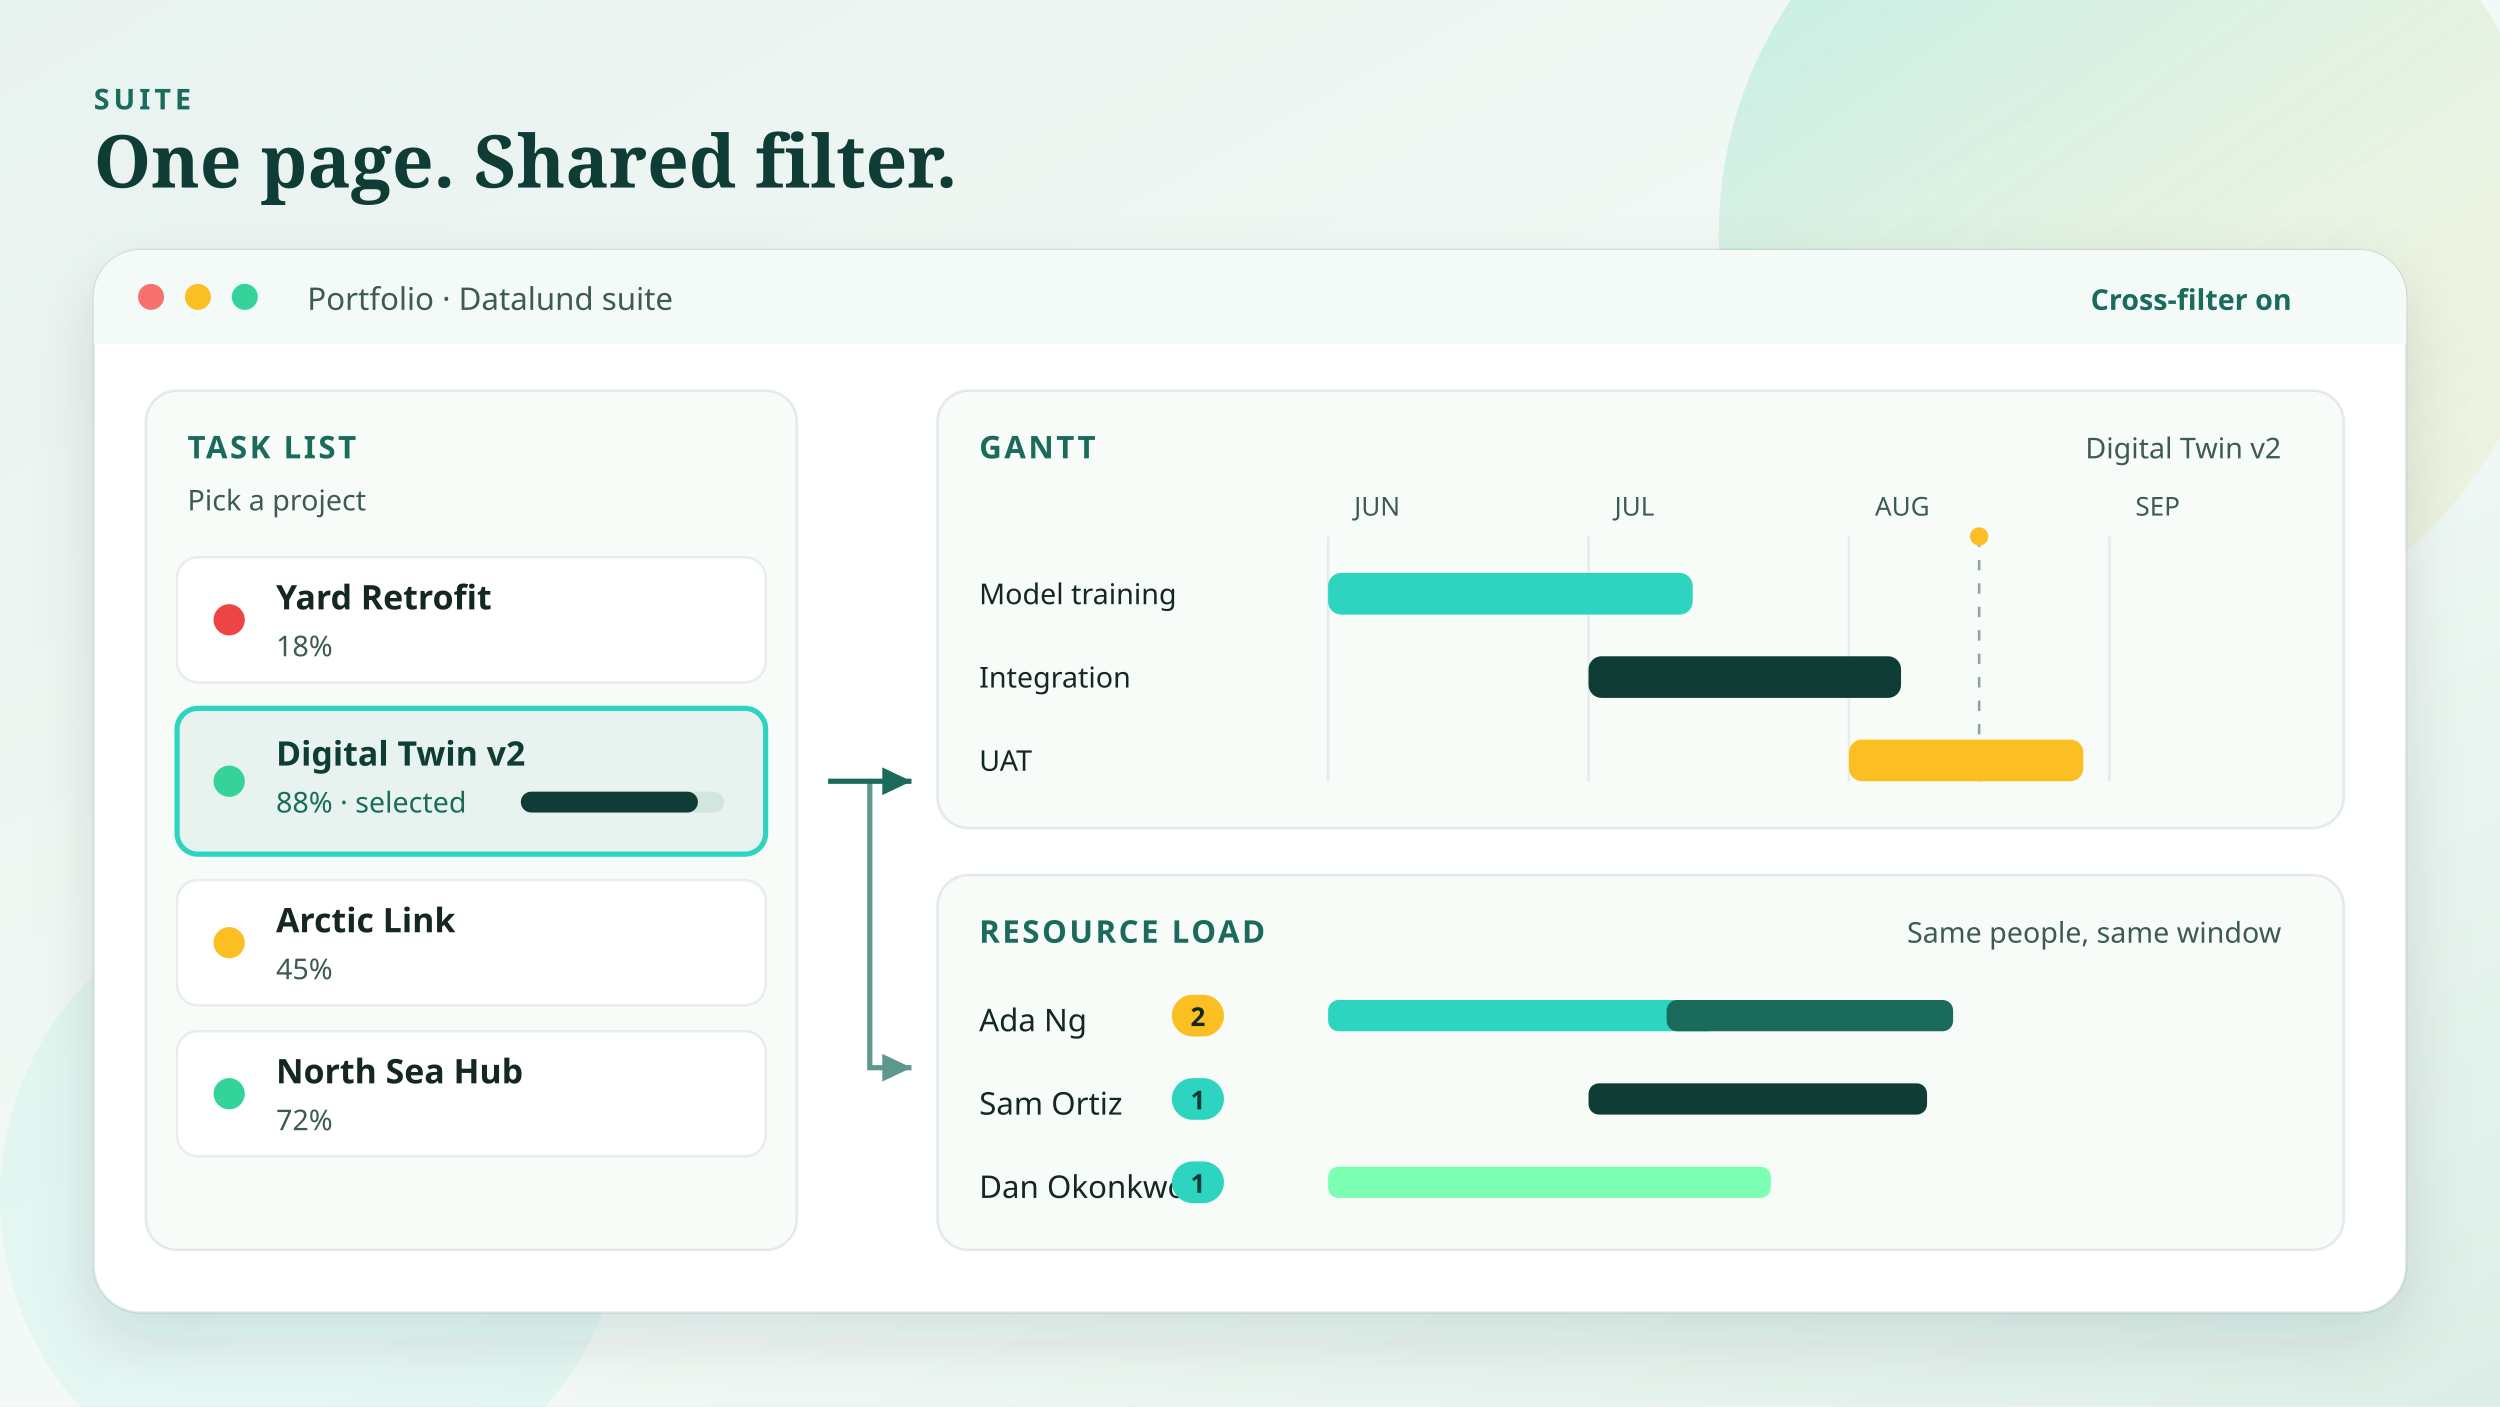
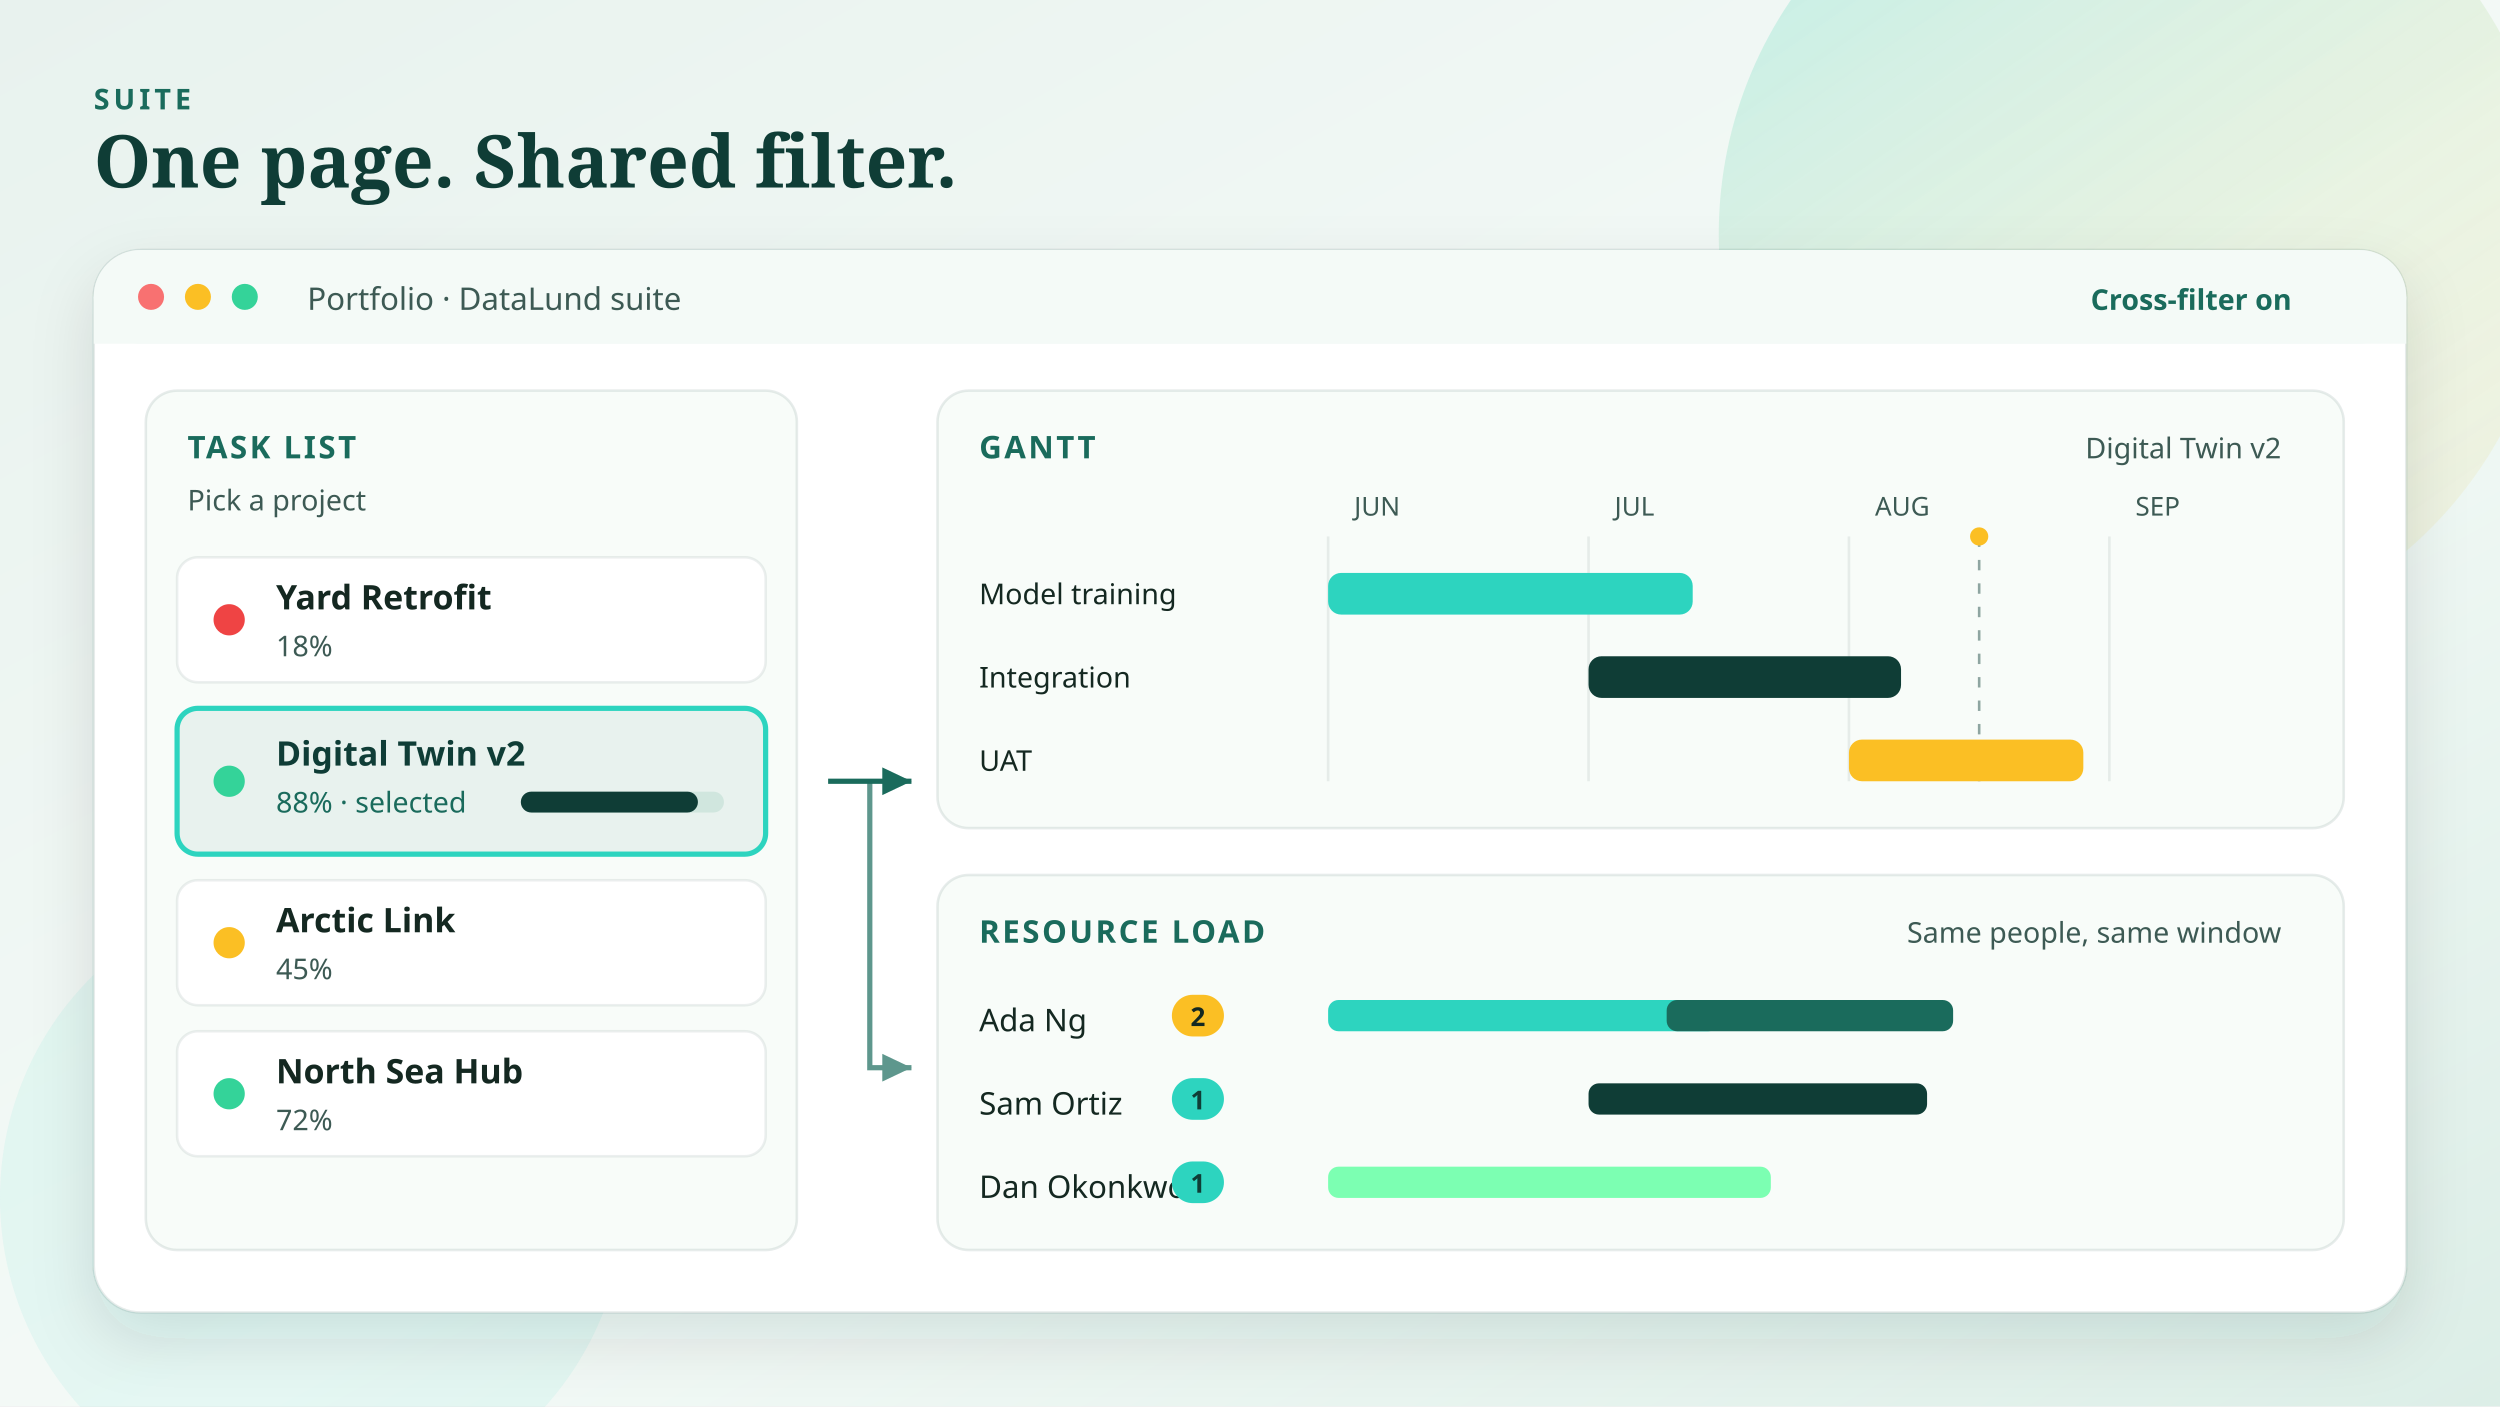
<svg xmlns="http://www.w3.org/2000/svg" viewBox="0 0 960 540" role="img" aria-labelledby="suiteTitle suiteDesc">
  <defs>
    <linearGradient id="bg" x1="0" y1="0" x2="1" y2="1">
      <stop offset="0%" stop-color="#E8F2EE" />
      <stop offset="55%" stop-color="#F4FAF7" />
      <stop offset="100%" stop-color="#DCEEE7" />
    </linearGradient>
    <linearGradient id="glow" x1="0.2" y1="0" x2="0.9" y2="1">
      <stop offset="0%" stop-color="#2DD4BF" stop-opacity="0.22" />
      <stop offset="100%" stop-color="#FBBF24" stop-opacity="0.08" />
    </linearGradient>
    <filter id="soft" x="-8%" y="-8%" width="116%" height="116%">
      <feDropShadow dx="0" dy="10" stdDeviation="12" flood-color="#0F3D36" flood-opacity="0.12" />
    </filter>
    <marker id="arrow" viewBox="0 0 10 10" refX="8" refY="5" markerWidth="7" markerHeight="7" orient="auto-start-reverse">
      <path d="M0 1.2 L8 5 L0 8.8 Z" fill="#1A6B5C" />
    </marker>
  </defs>
  <rect width="960" height="540" fill="url(#bg)" />
  <circle cx="820" cy="90" r="160" fill="url(#glow)" />
  <circle cx="120" cy="460" r="120" fill="#2DD4BF" opacity="0.08" />
  <text x="36" y="42" font-family="Public Sans, system-ui, sans-serif" font-size="11" font-weight="700" letter-spacing="0.14em" fill="#1A6B5C">SUITE</text>
  <text x="36" y="72" font-family="Bricolage Grotesque, Georgia, serif" font-size="28" font-weight="700" fill="#0F3D36">One page. Shared filter.</text>
  <g filter="url(#soft)">
    <rect x="36" y="96" width="888" height="408" rx="18" fill="#fff" stroke="#0F3D36" stroke-opacity="0.1" />
  </g>
  <rect x="36" y="96" width="888" height="36" rx="18" fill="#F4FAF7" />
  <rect x="36" y="114" width="888" height="18" fill="#F4FAF7" />
  <circle cx="58" cy="114" r="5" fill="#F87171" />
  <circle cx="76" cy="114" r="5" fill="#FBBF24" />
  <circle cx="94" cy="114" r="5" fill="#34D399" />
-   <text x="118" y="119" font-family="Public Sans, system-ui, sans-serif" font-size="12" fill="#3D5A54">Portfolio · Datalund suite</text>
+   <text x="118" y="119" font-family="Public Sans, system-ui, sans-serif" font-size="12" fill="#3D5A54">Portfolio · DataLund suite</text>
  <text x="880" y="119" text-anchor="end" font-family="Public Sans, system-ui, sans-serif" font-size="11" font-weight="600" fill="#1A6B5C">Cross-filter on</text>
  <g>
    <rect x="56" y="150" width="250" height="330" rx="12" fill="#F8FCF9" stroke="#0F3D36" stroke-opacity="0.1" />
    <text x="72" y="176" font-family="Public Sans, system-ui, sans-serif" font-size="12" font-weight="700" letter-spacing="0.08em" fill="#1A6B5C">TASK LIST</text>
    <text x="72" y="196" font-family="Public Sans, system-ui, sans-serif" font-size="11" fill="#3D5A54">Pick a project</text>
    <rect x="68" y="214" width="226" height="48" rx="8" fill="#fff" stroke="#0F3D36" stroke-opacity="0.08" />
    <circle cx="88" cy="238" r="6" fill="#EF4444" />
    <text x="106" y="234" font-family="Public Sans, system-ui, sans-serif" font-size="13" font-weight="600" fill="#142821">Yard Retrofit</text>
    <text x="106" y="252" font-family="Public Sans, system-ui, sans-serif" font-size="11" fill="#3D5A54">18%</text>
    <rect x="68" y="272" width="226" height="56" rx="8" fill="#E8F2EE" stroke="#2DD4BF" stroke-width="2" />
    <circle cx="88" cy="300" r="6" fill="#34D399" />
    <text x="106" y="294" font-family="Public Sans, system-ui, sans-serif" font-size="13" font-weight="700" fill="#0F3D36">Digital Twin v2</text>
    <text x="106" y="312" font-family="Public Sans, system-ui, sans-serif" font-size="11" fill="#1A6B5C">88% · selected</text>
    <rect x="200" y="304" width="78" height="8" rx="4" fill="#D0E6DE" />
    <rect x="200" y="304" width="68" height="8" rx="4" fill="#0F3D36" />
    <rect x="68" y="338" width="226" height="48" rx="8" fill="#fff" stroke="#0F3D36" stroke-opacity="0.08" />
    <circle cx="88" cy="362" r="6" fill="#FBBF24" />
    <text x="106" y="358" font-family="Public Sans, system-ui, sans-serif" font-size="13" font-weight="600" fill="#142821">Arctic Link</text>
    <text x="106" y="376" font-family="Public Sans, system-ui, sans-serif" font-size="11" fill="#3D5A54">45%</text>
    <rect x="68" y="396" width="226" height="48" rx="8" fill="#fff" stroke="#0F3D36" stroke-opacity="0.08" />
    <circle cx="88" cy="420" r="6" fill="#34D399" />
    <text x="106" y="416" font-family="Public Sans, system-ui, sans-serif" font-size="13" font-weight="600" fill="#142821">North Sea Hub</text>
    <text x="106" y="434" font-family="Public Sans, system-ui, sans-serif" font-size="11" fill="#3D5A54">72%</text>
  </g>
  <path d="M318 300 H350" stroke="#1A6B5C" stroke-width="2" fill="none" marker-end="url(#arrow)" />
  <path d="M334 300 V410 H350" stroke="#1A6B5C" stroke-width="2" fill="none" marker-end="url(#arrow)" opacity="0.7" />
  <g>
    <rect x="360" y="150" width="540" height="168" rx="12" fill="#F8FCF9" stroke="#0F3D36" stroke-opacity="0.1" />
    <text x="376" y="176" font-family="Public Sans, system-ui, sans-serif" font-size="12" font-weight="700" letter-spacing="0.08em" fill="#1A6B5C">GANTT</text>
    <text x="876" y="176" text-anchor="end" font-family="Public Sans, system-ui, sans-serif" font-size="11" fill="#3D5A54">Digital Twin v2</text>
    <g font-family="Public Sans, system-ui, sans-serif" font-size="10" fill="#3D5A54">
      <text x="520" y="198">JUN</text>
      <text x="620" y="198">JUL</text>
      <text x="720" y="198">AUG</text>
      <text x="820" y="198">SEP</text>
    </g>
    <g stroke="#0F3D36" stroke-opacity="0.08">
      <line x1="510" y1="206" x2="510" y2="300" />
      <line x1="610" y1="206" x2="610" y2="300" />
      <line x1="710" y1="206" x2="710" y2="300" />
      <line x1="810" y1="206" x2="810" y2="300" />
    </g>
    <line x1="760" y1="206" x2="760" y2="300" stroke="#0F3D36" stroke-dasharray="4 5" stroke-opacity="0.45" />
    <circle cx="760" cy="206" r="3.5" fill="#FBBF24" />
    <text x="376" y="232" font-family="Public Sans, system-ui, sans-serif" font-size="11" fill="#142821">Model training</text>
    <rect x="510" y="220" width="140" height="16" rx="5" fill="#2DD4BF" />
    <text x="376" y="264" font-family="Public Sans, system-ui, sans-serif" font-size="11" fill="#142821">Integration</text>
    <rect x="610" y="252" width="120" height="16" rx="5" fill="#0F3D36" />
    <text x="376" y="296" font-family="Public Sans, system-ui, sans-serif" font-size="11" fill="#142821">UAT</text>
    <rect x="710" y="284" width="90" height="16" rx="5" fill="#FBBF24" />
  </g>
  <g>
    <rect x="360" y="336" width="540" height="144" rx="12" fill="#F8FCF9" stroke="#0F3D36" stroke-opacity="0.1" />
    <text x="376" y="362" font-family="Public Sans, system-ui, sans-serif" font-size="12" font-weight="700" letter-spacing="0.08em" fill="#1A6B5C">RESOURCE LOAD</text>
    <text x="876" y="362" text-anchor="end" font-family="Public Sans, system-ui, sans-serif" font-size="11" fill="#3D5A54">Same people, same window</text>
    <text x="376" y="396" font-family="Public Sans, system-ui, sans-serif" font-size="12" fill="#142821">Ada Ng</text>
    <rect x="450" y="382" width="20" height="16" rx="8" fill="#FBBF24" />
    <text x="460" y="394" text-anchor="middle" font-family="Public Sans, system-ui, sans-serif" font-size="10" font-weight="700" fill="#142821">2</text>
    <rect x="510" y="384" width="150" height="12" rx="4" fill="#2DD4BF" />
    <rect x="640" y="384" width="110" height="12" rx="4" fill="#1A6B5C" />
    <text x="376" y="428" font-family="Public Sans, system-ui, sans-serif" font-size="12" fill="#142821">Sam Ortiz</text>
    <rect x="450" y="414" width="20" height="16" rx="8" fill="#2DD4BF" />
    <text x="460" y="426" text-anchor="middle" font-family="Public Sans, system-ui, sans-serif" font-size="10" font-weight="700" fill="#0F3D36">1</text>
    <rect x="610" y="416" width="130" height="12" rx="4" fill="#0F3D36" />
    <text x="376" y="460" font-family="Public Sans, system-ui, sans-serif" font-size="12" fill="#142821">Dan Okonkwo</text>
    <rect x="450" y="446" width="20" height="16" rx="8" fill="#2DD4BF" />
    <text x="460" y="458" text-anchor="middle" font-family="Public Sans, system-ui, sans-serif" font-size="10" font-weight="700" fill="#0F3D36">1</text>
    <rect x="510" y="448" width="170" height="12" rx="4" fill="#7CFFB2" />
  </g>
</svg>
